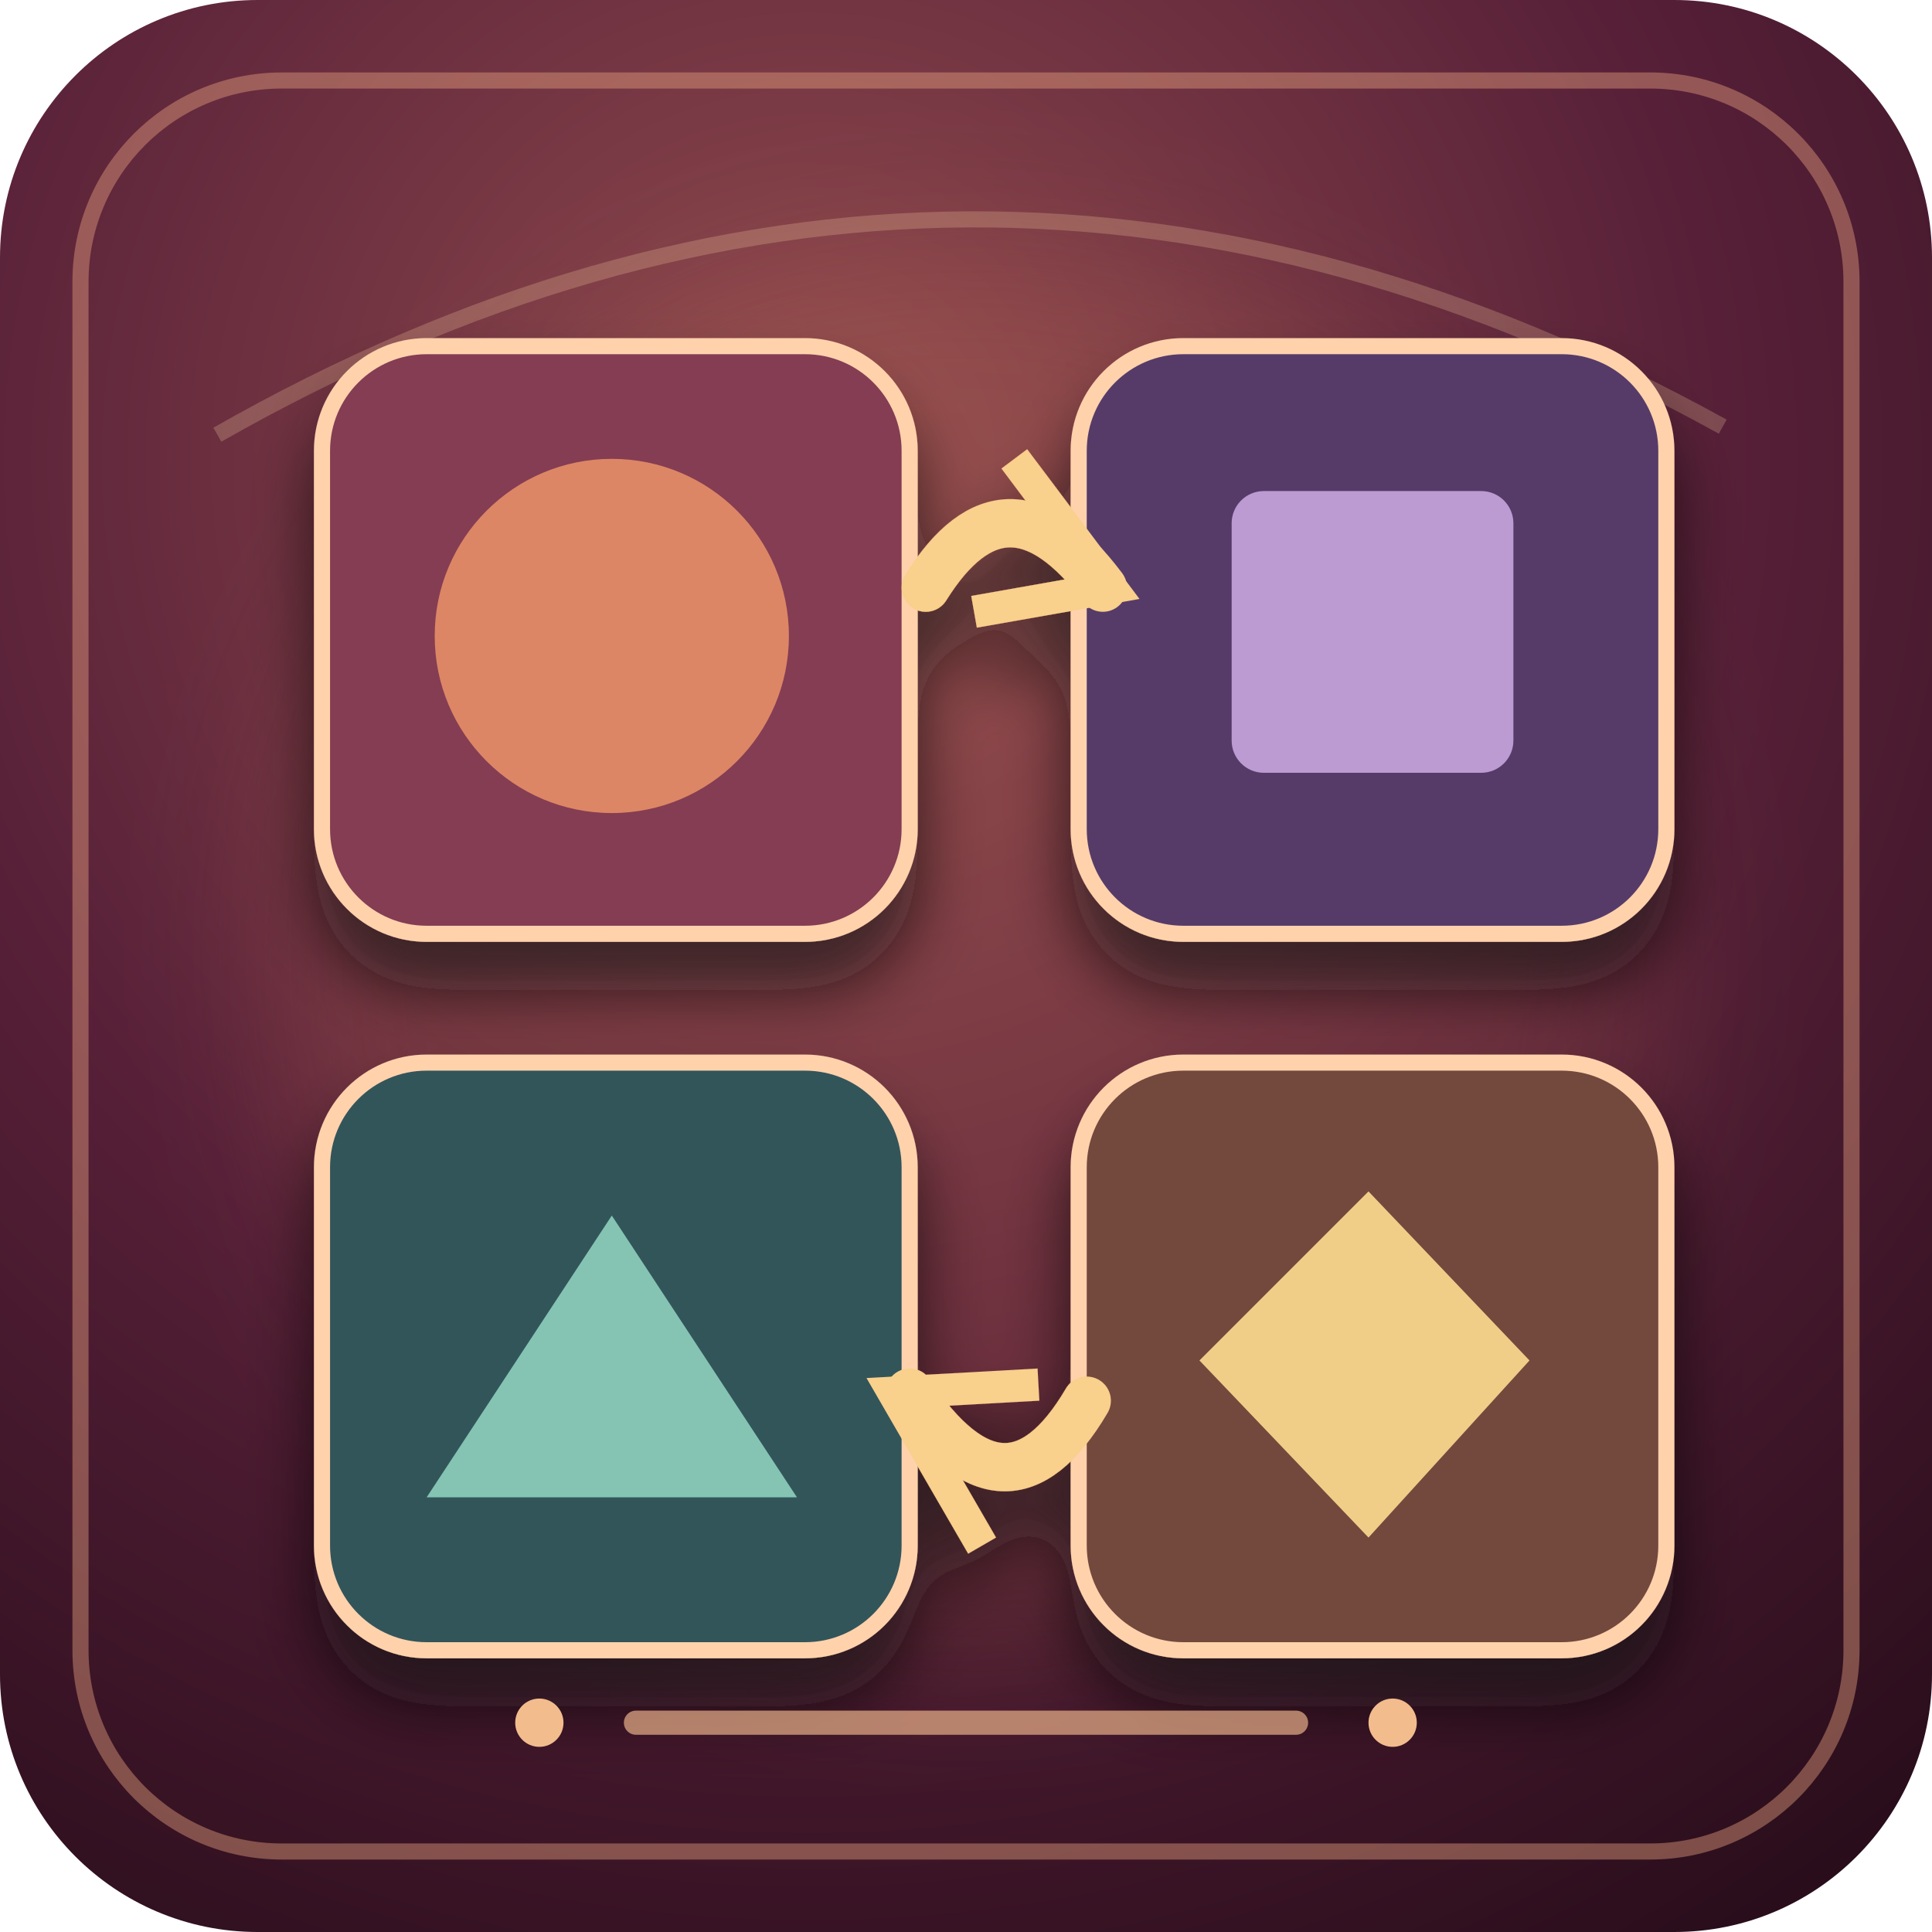
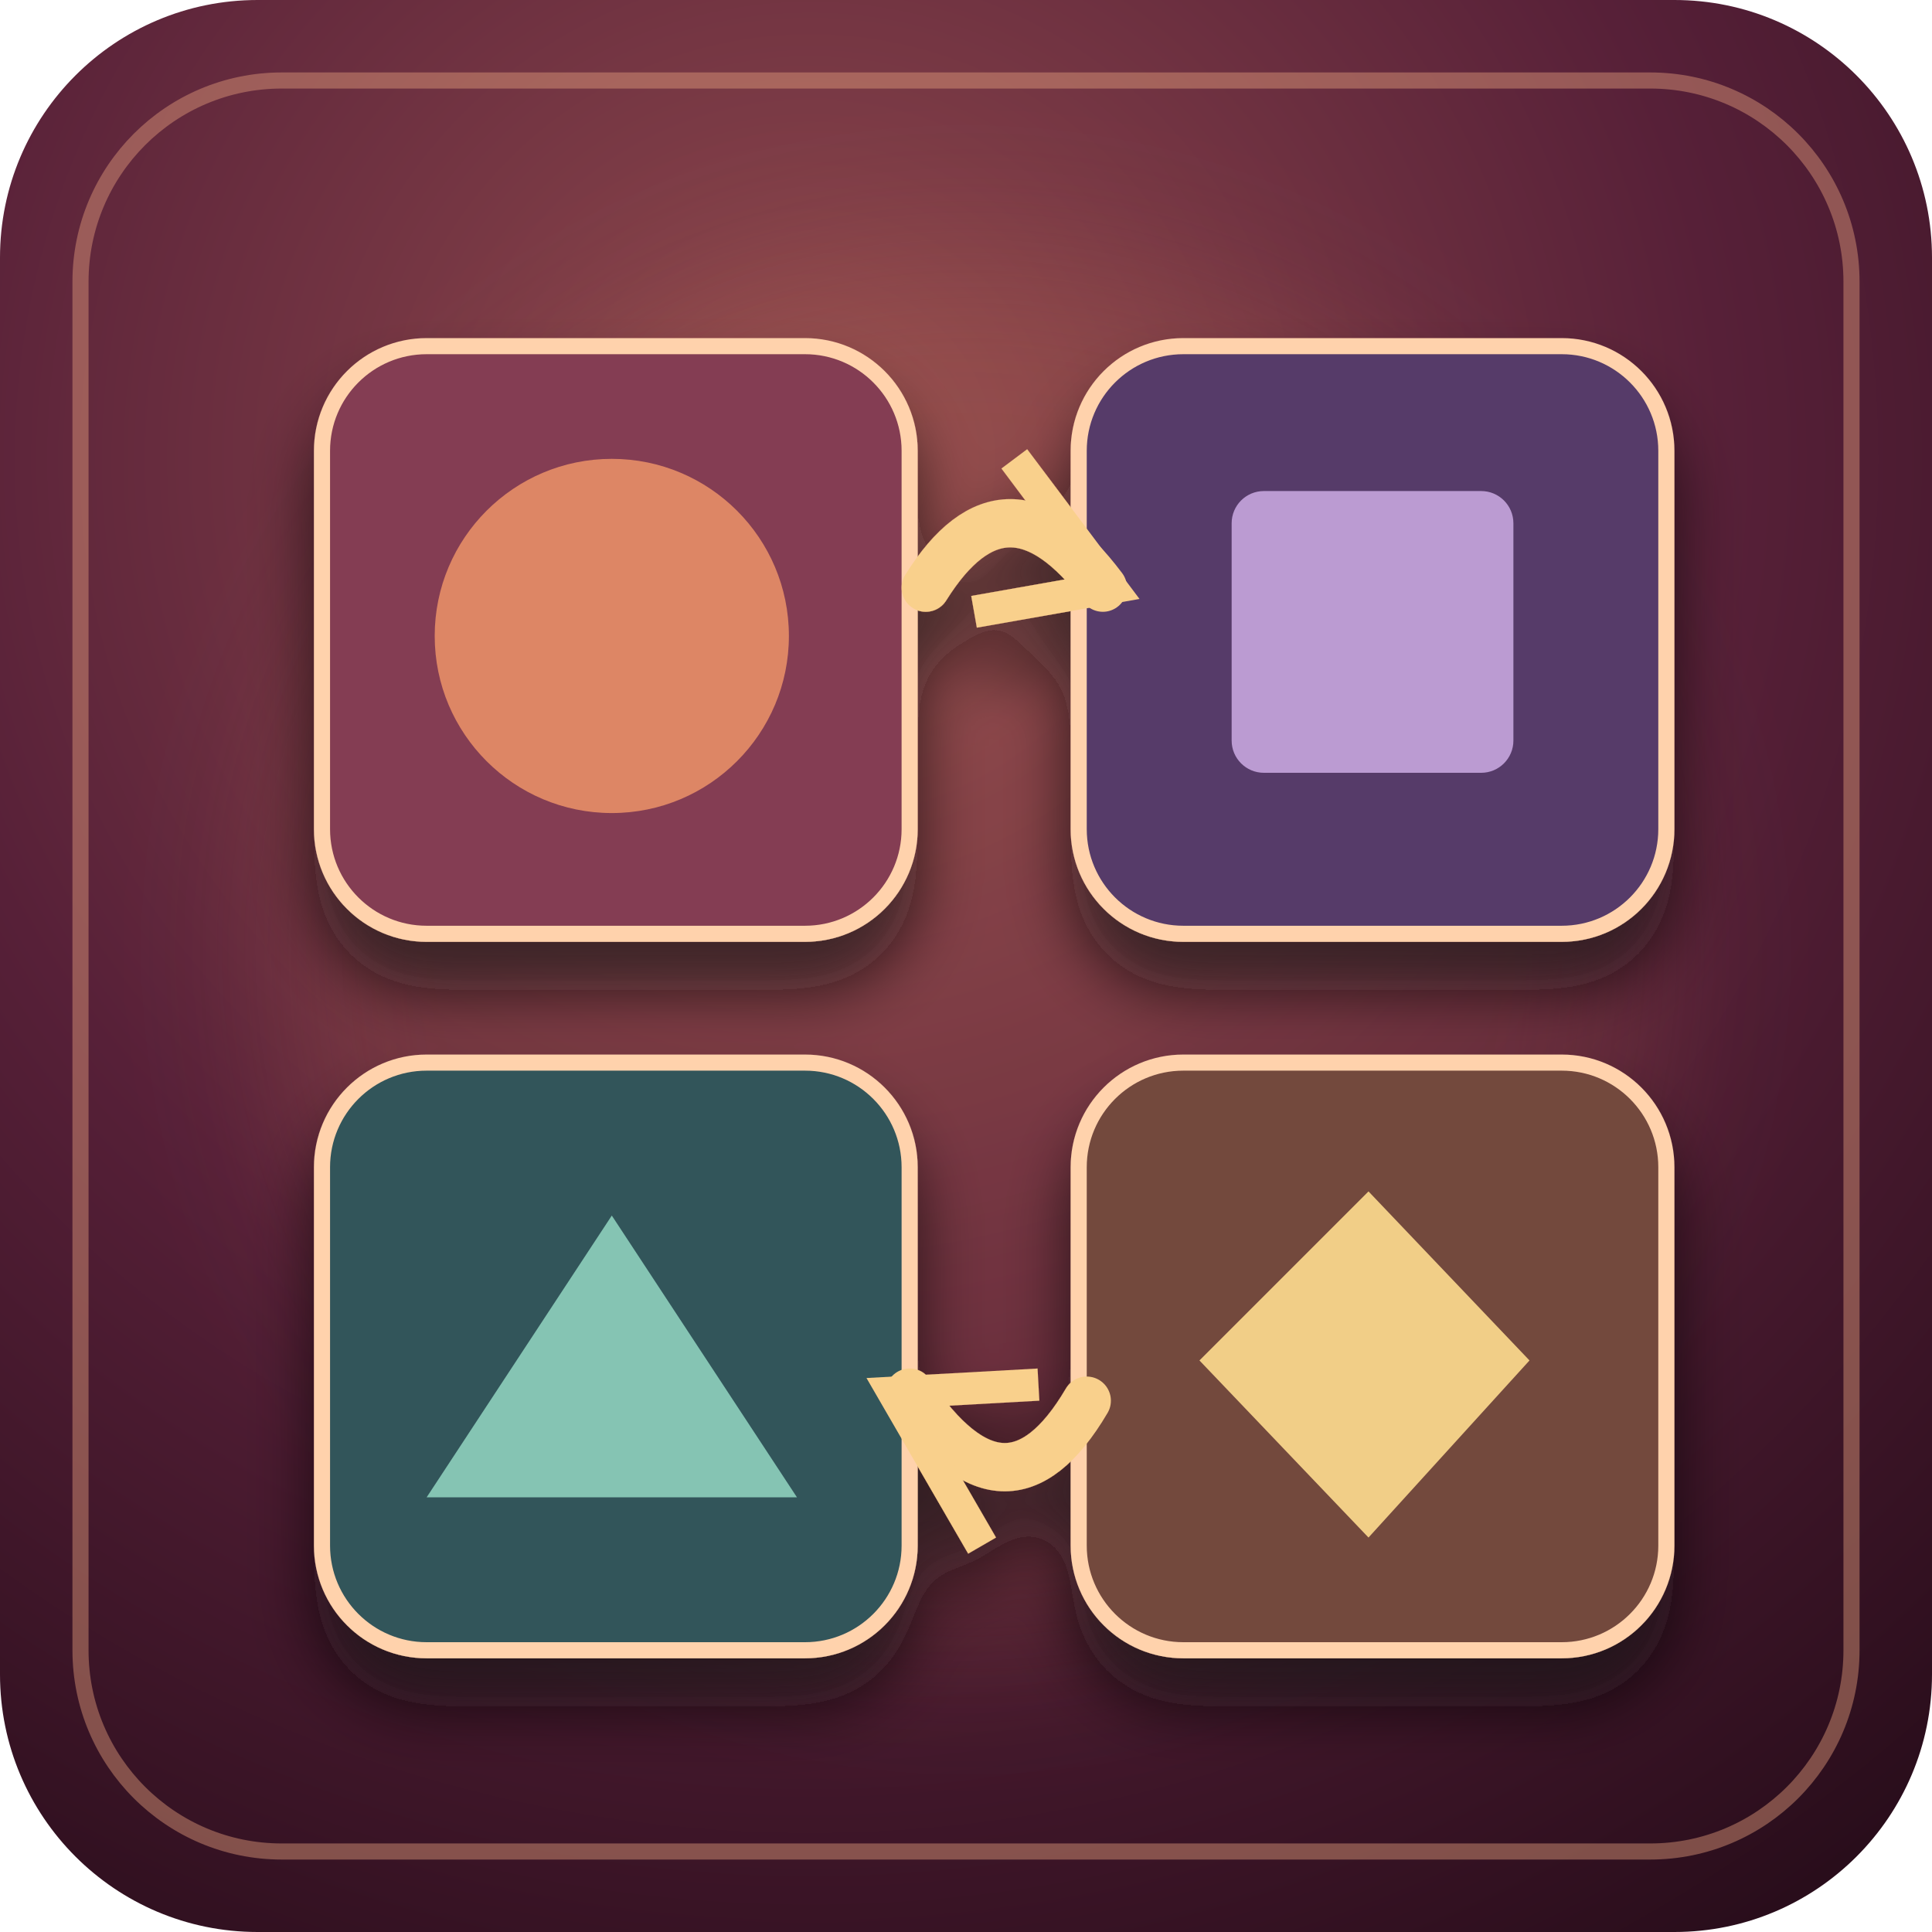
<svg xmlns="http://www.w3.org/2000/svg" viewBox="0 0 240 240" role="img" aria-label="Rule Shift">
  <defs>
    <radialGradient id="bg" cx=".42" cy=".24" r=".94">
      <stop stop-color="#904a4d" />
      <stop offset=".5" stop-color="#572038" />
      <stop offset="1" stop-color="#240b18" />
    </radialGradient>
    <linearGradient id="copper" x1="0" y1="0" x2="1" y2="1">
      <stop stop-color="#ffdab0" />
      <stop offset=".45" stop-color="#d88c63" />
      <stop offset="1" stop-color="#884135" />
    </linearGradient>
    <linearGradient id="panel" x1="0" y1="0" x2="1" y2="1">
      <stop stop-color="#863a4d" />
      <stop offset="1" stop-color="#431b33" />
    </linearGradient>
    <linearGradient id="light" x1="0" y1="0" x2="1" y2="1">
      <stop stop-color="#ffeac5" />
      <stop offset="1" stop-color="#a96854" />
    </linearGradient>
    <filter id="glow" x="-60%" y="-60%" width="220%" height="220%">
      <feGaussianBlur stdDeviation="9" />
    </filter>
    <filter id="shadow" x="-30%" y="-30%" width="160%" height="170%">
      <feDropShadow dx="0" dy="6" stdDeviation="4" flood-color="#190813" flood-opacity=".65" />
    </filter>
  </defs>
  <rect width="240" height="240" rx="32" fill="url(#bg)" />
  <circle cx="120" cy="118" r="86" fill="#cb7658" opacity=".19" filter="url(#glow)" />
  <rect x="10" y="10" width="220" height="220" rx="25" fill="none" stroke="#e59f7d" stroke-opacity=".44" stroke-width="2" />
-   <path d="M27 54Q120 1 214 53" fill="none" stroke="#ffd5a6" stroke-opacity=".24" stroke-width="2" />
  <g filter="url(#shadow)">
    <g transform="translate(34 35)">
      <rect x="6" y="8" width="73" height="73" rx="13" fill="#843d52" stroke="#ffd2ac" stroke-width="2" />
      <circle cx="42" cy="44" r="22" fill="#dd8665" />
      <rect x="100" y="8" width="73" height="73" rx="13" fill="#563b69" stroke="#ffd2ac" stroke-width="2" />
      <rect x="119" y="26" width="35" height="35" rx="4" fill="#bb9bd2" />
      <rect x="6" y="97" width="73" height="73" rx="13" fill="#32545a" stroke="#ffd2ac" stroke-width="2" />
      <path d="M42 116L65 151H19Z" fill="#85c4b3" />
      <rect x="100" y="97" width="73" height="73" rx="13" fill="#73483e" stroke="#ffd2ac" stroke-width="2" />
      <path d="M136 113L156 134 136 156 115 134Z" fill="#f1ce87" />
      <path d="M81 38Q91 22 103 38" fill="none" stroke="#f9d08c" stroke-width="6" stroke-linecap="round" />
      <path d="M92 22L104 38 87 41" fill="none" stroke="#f9d08c" stroke-width="4" />
      <path d="M101 139Q91 156 79 138" fill="none" stroke="#f9d08c" stroke-width="6" stroke-linecap="round" />
      <path d="M88 157L77 138 95 137" fill="none" stroke="#f9d08c" stroke-width="4" />
    </g>
  </g>
-   <path d="M79 214H161" stroke="#e8b08a" stroke-opacity=".7" stroke-width="3" stroke-linecap="round" />
-   <circle cx="67" cy="214" r="3" fill="#f3bc8d" />
-   <circle cx="173" cy="214" r="3" fill="#f3bc8d" />
</svg>
